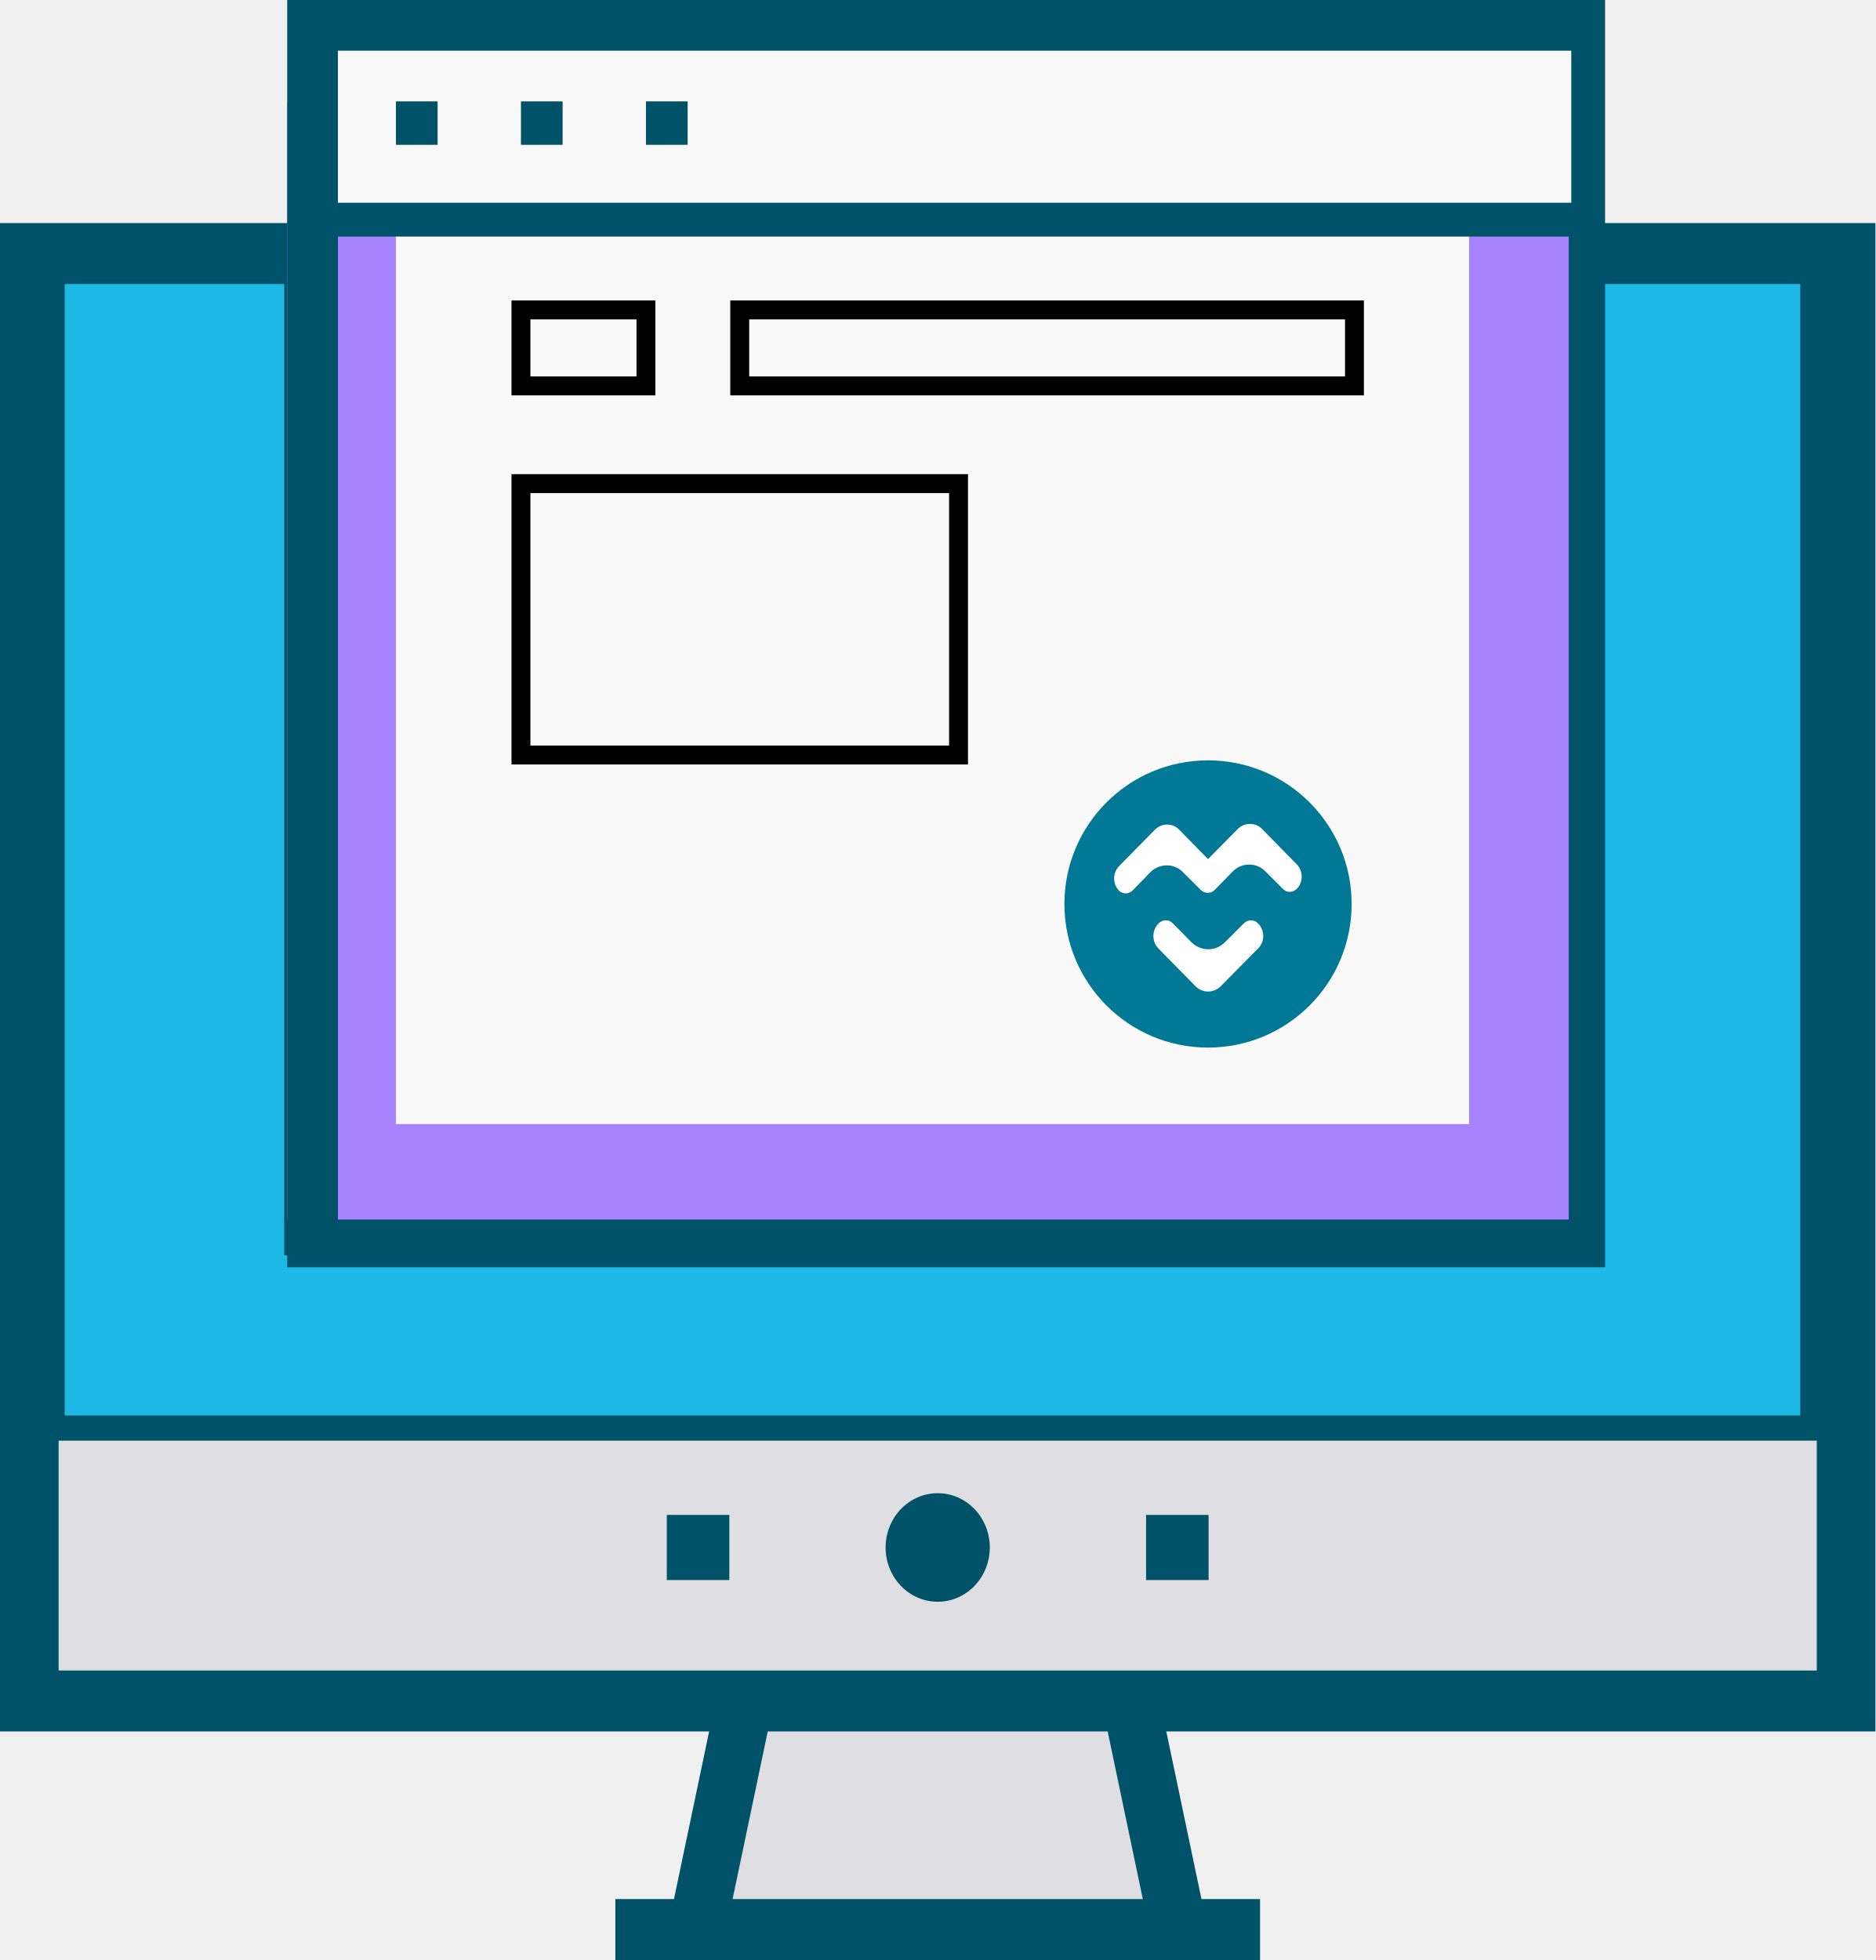
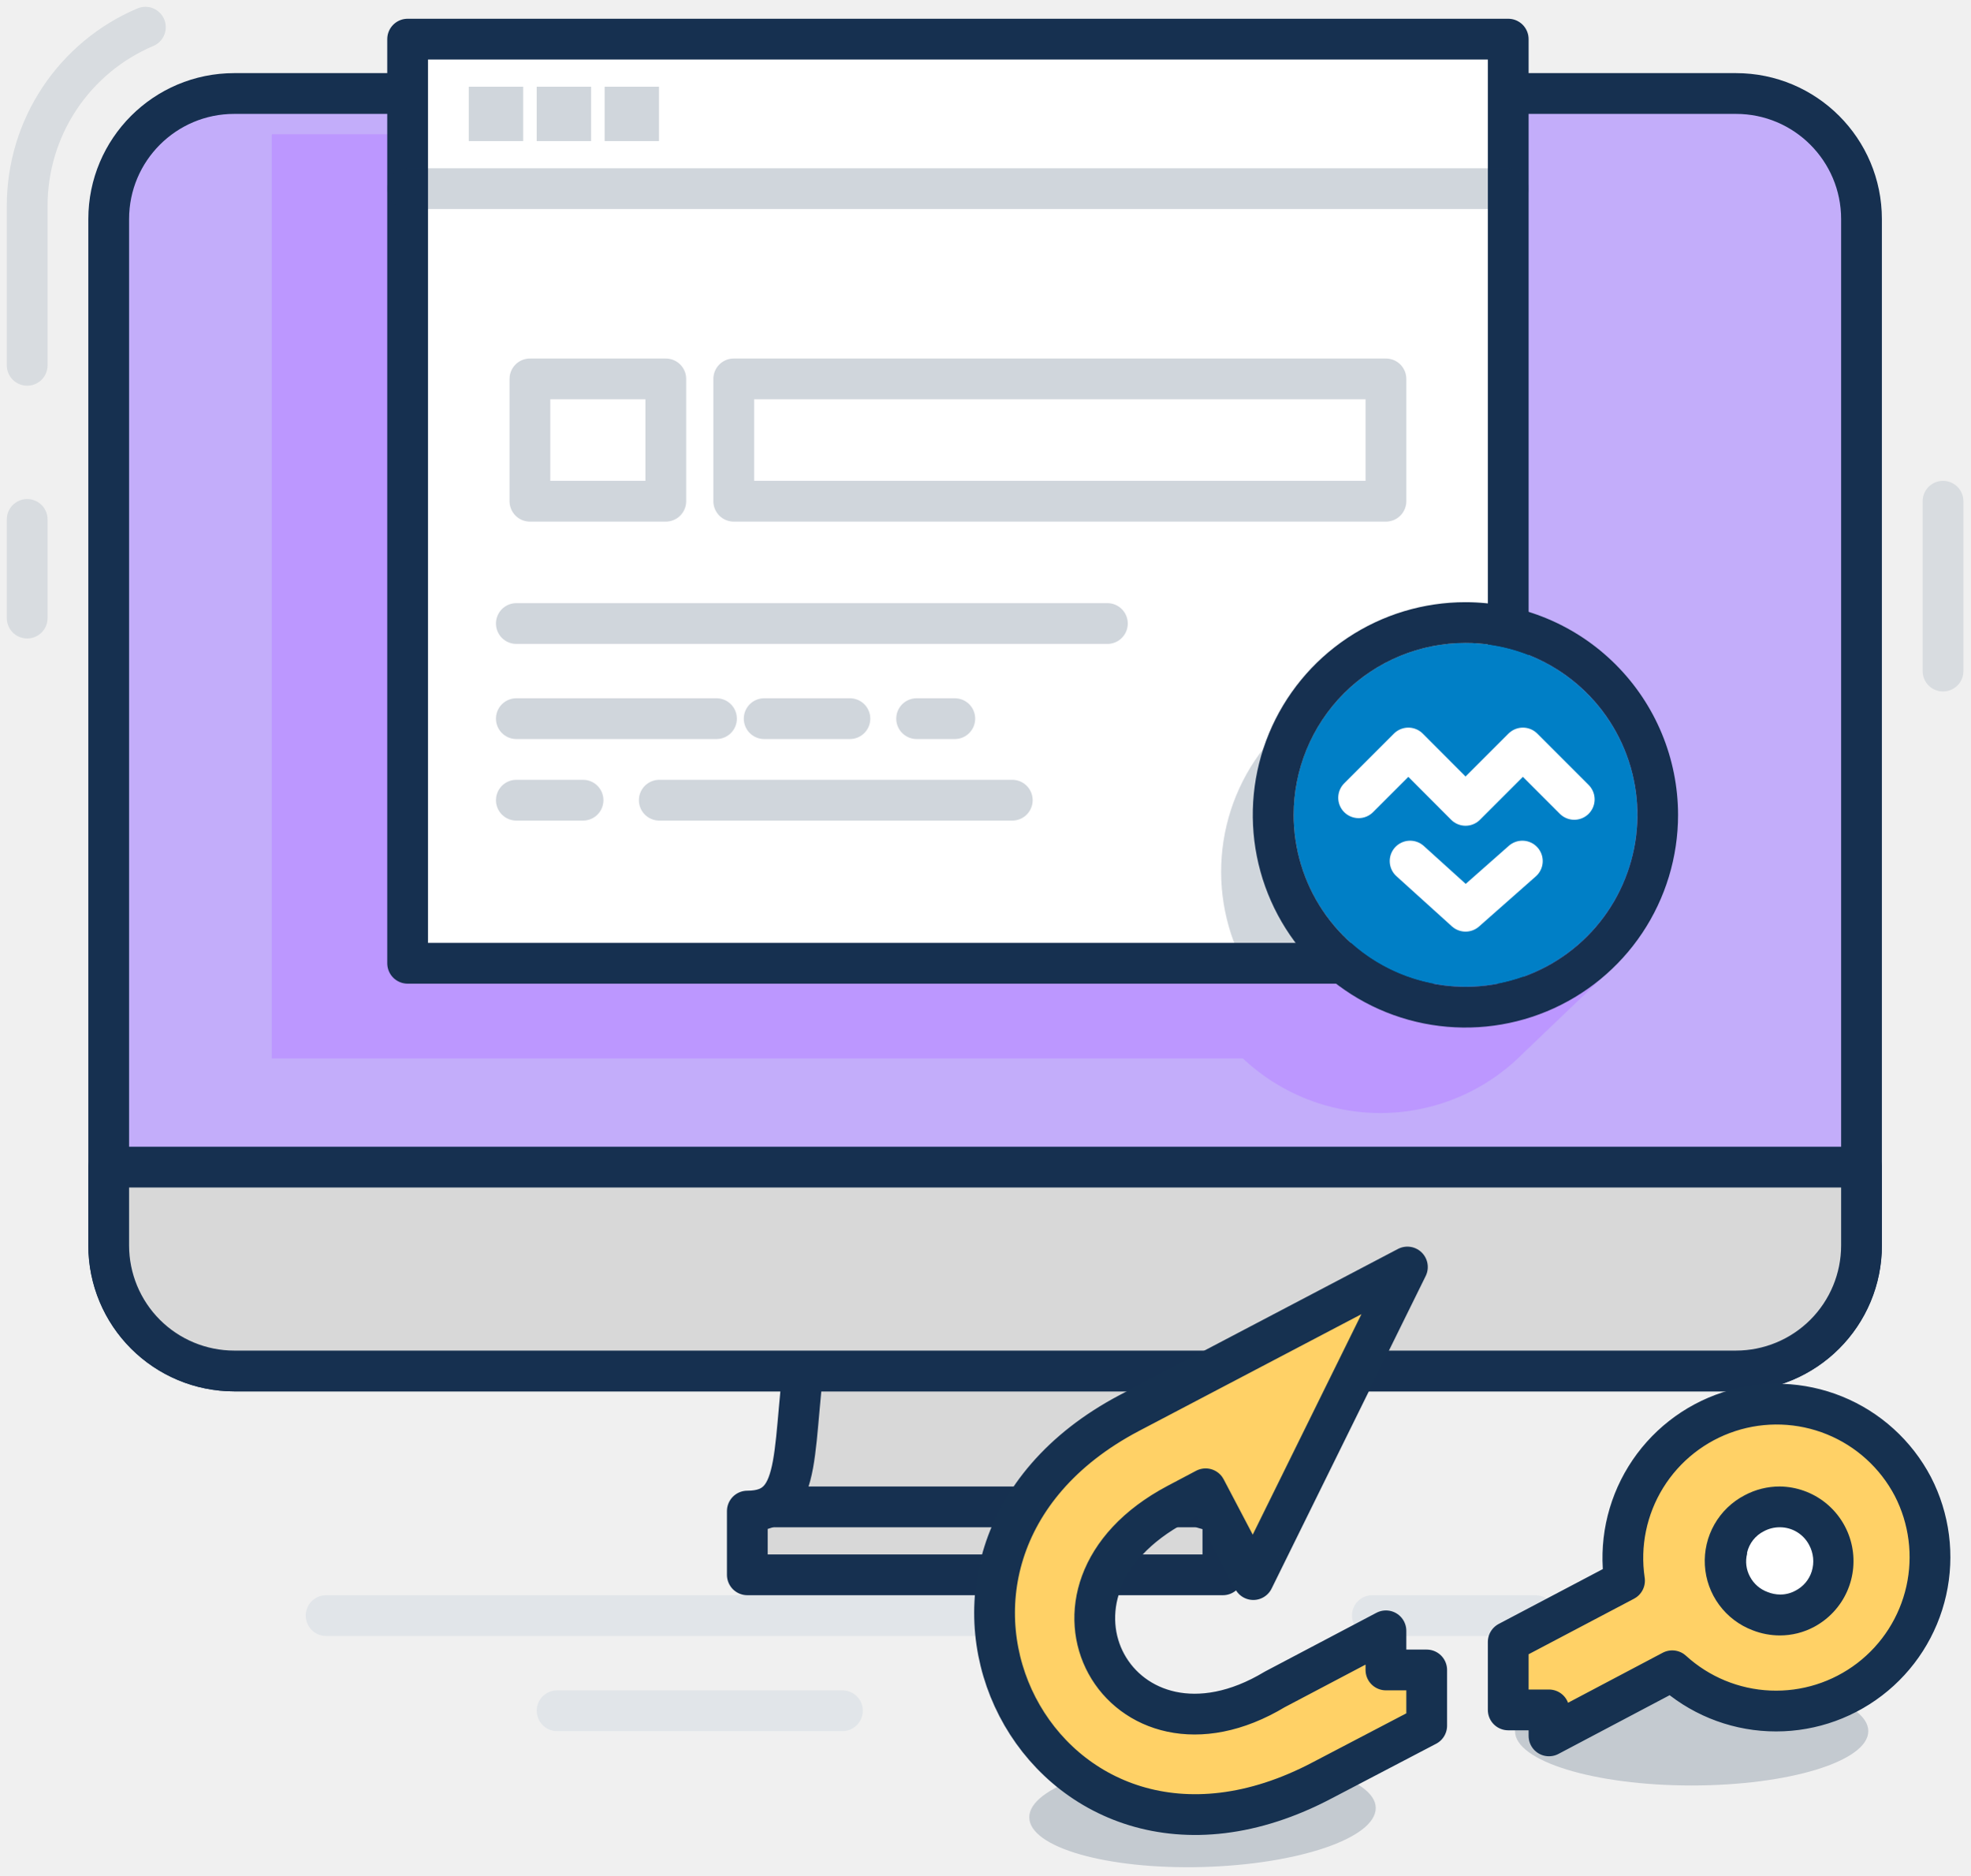
- <svg xmlns="http://www.w3.org/2000/svg" width="111" height="116" viewBox="0 0 111 116">
-   <g fill="none" fill-rule="evenodd">
-     <path fill="#DFDFE3" fill-rule="nonzero" d="M69.683 114.073H41.317l2.767-13.493h22.832zM1.85 14.487h107.3v86.093H1.85z" />
-     <path fill="#1EB8E7" fill-rule="nonzero" stroke="#005268" stroke-width="1.492" d="M3.083 15.772H107.3v68.746H3.083z" />
-     <ellipse cx="55.5" cy="91.585" fill="#005268" fill-rule="nonzero" rx="3.083" ry="3.212" />
-     <path fill="#FFF" fill-rule="nonzero" d="M18.5 17.057h73.383v53.969H18.5z" />
-     <path fill="#005268" fill-rule="nonzero" d="M111 102.474V13.202H0v89.272h41.972l-2.081 9.92h-3.47V116h38.157v-3.607H71.11l-2.08-9.919H111zm-67.64 9.92l2.08-9.92h20.12l2.08 9.92H43.36zM3.468 16.808h13.354v57.486h77.18V16.809h13.528v82.058H3.47V16.809z" />
-     <path fill="#005268" fill-rule="nonzero" d="M39.467 89.658h3.7v3.855h-3.7zM67.833 89.658h3.7v3.855h-3.7z" />
-     <path fill="#193651" fill-rule="nonzero" d="M30.833 27.979H64.75v3.855H30.833zM69.683 27.98h10.484v3.854H69.683zM43.783 40.829h36.384v3.855H43.783zM30.833 40.829h7.4v3.855h-7.4z" />
-     <path fill="#A682FF" fill-rule="nonzero" d="M17 6h75.85v66.176H17z" />
-     <path fill="#F9F9F9" fill-rule="nonzero" d="M23.433 12.56H86.95v53.969H23.433z" />
-     <path fill="#F9F9F9" fill-rule="nonzero" d="M17.267.285h75.85v12.85h-75.85z" />
-     <path fill="#005268" fill-rule="nonzero" d="M17 0v75h78V0H17zm76 73H20V14h73v59zM20 12V3h73v9H20z" />
-     <path fill="#005268" fill-rule="nonzero" d="M23.433 6H25.9v2.57h-2.467zM30.833 6H33.3v2.57h-2.467zM38.233 6H40.7v2.57h-2.467z" />
-     <path stroke="#000" stroke-width="1.119" d="M30.833 28.622h25.9v16.062h-25.9zM43.783 18.342h36.384v4.497H43.783zM30.833 18.342h7.4v4.497h-7.4z" />
-     <path fill="#FFF" d="M71.5 46a7.5 7.5 0 1 0 0 15 7.5 7.5 0 0 0 0-15z" />
-     <path fill="#007896" fill-rule="nonzero" d="M71.5 45a8.5 8.5 0 1 0 0 17 8.5 8.5 0 0 0 0-17zm2.938 11.156l-2.189 2.216c-.197.198-.464.31-.744.313a1.063 1.063 0 0 1-.743-.313l-2.179-2.216a1.063 1.063 0 0 1 0-1.514.58.58 0 0 1 .829 0l1.105 1.121a1.392 1.392 0 0 0 1.987 0l1.121-1.12a.58.58 0 0 1 .829 0 1.062 1.062 0 0 1-.006 1.513h-.01zm2.3-3.543a.568.568 0 0 1-.404.17.531.531 0 0 1-.387-.16l-1.063-1.062a1.323 1.323 0 0 0-.946-.393c-.367-.001-.72.146-.977.409l-1.063 1.089a.568.568 0 0 1-.53.16.531.531 0 0 1-.298-.155l-1.063-1.062a1.323 1.323 0 0 0-.945-.393c-.368-.001-.72.146-.978.409l-1.062 1.089a.568.568 0 0 1-.792 0 1.062 1.062 0 0 1 0-1.45l2.125-2.157c.191-.197.454-.308.728-.309.262 0 .513.105.696.293l1.721 1.753 1.753-1.775a1.02 1.02 0 0 1 .728-.308.972.972 0 0 1 .707.292l2.087 2.125c.368.414.356 1.04-.026 1.44l-.01-.005z" />
-   </g>
+ <svg xmlns="http://www.w3.org/2000/svg" width="145" height="138" viewBox="0 0 145 138" fill="none">
+   <path d="M24 118.88H76" stroke="#E1E5E9" stroke-width="3" stroke-linecap="round" stroke-linejoin="round" />
+   <path d="M101 118.88H113" stroke="#E1E5E9" stroke-width="3" stroke-linecap="round" stroke-linejoin="round" />
+   <path d="M90 111.19V115.88H55V111.19C59.32 111.19 58.14 106.5 59.49 97.88H85.49C86.86 107.11 85.68 111.19 90 111.19Z" fill="#D8D8D8" stroke="#163050" stroke-width="3" stroke-linecap="round" stroke-linejoin="round" />
+   <path opacity="0.4" d="M2 45.48V38.22" stroke="#B5BFC7" stroke-width="3" stroke-linecap="round" stroke-linejoin="round" />
+   <path opacity="0.4" d="M143 36.88V49.38" stroke="#B5BFC7" stroke-width="3" stroke-linecap="round" stroke-linejoin="round" />
+   <path opacity="0.4" d="M2 26.88V15.12C2.002 12.321 2.828 9.584 4.375 7.251C5.923 4.918 8.122 3.091 10.7 2" stroke="#B5BFC7" stroke-width="3" stroke-linecap="round" stroke-linejoin="round" />
+   <path d="M127.76 6.88H17.24C12.137 6.88 8 11.017 8 16.12V91.64C8 96.743 12.137 100.88 17.24 100.88H127.76C132.863 100.88 137 96.743 137 91.64V16.12C137 11.017 132.863 6.88 127.76 6.88Z" fill="#C3ADFA" stroke="#163050" stroke-width="3" stroke-linecap="round" stroke-linejoin="round" />
+   <path d="M137 85.88V91.64C137 94.091 136.027 96.441 134.294 98.174C132.561 99.906 130.211 100.88 127.76 100.88H17.24C14.789 100.88 12.439 99.906 10.706 98.174C8.973 96.441 8 94.091 8 91.64V85.88H137Z" fill="#D8D8D8" stroke="#163050" stroke-width="3" stroke-linecap="round" stroke-linejoin="round" />
+   <path d="M91.16 56.72C88.394 59.486 86.84 63.238 86.84 67.15C86.84 71.062 88.394 74.814 91.16 77.58C93.926 80.346 97.678 81.9 101.59 81.9C105.502 81.9 109.254 80.346 112.02 77.58L118.5 71.38C127.63 62.58 106.7 41.81 97.64 50.52L91.16 56.72Z" fill="#BC97FF" />
+   <path d="M57 110.88H88" stroke="#163050" stroke-width="3" stroke-linecap="round" stroke-linejoin="round" />
+   <path d="M97 9.88H20V77.88H97V9.88Z" fill="#BC97FF" />
+   <path d="M111 2.88H30V70.88H111V2.88Z" fill="white" />
+   <path opacity="0.2" d="M110 46.26V70.88H91.5C90.074 68.103 89.566 64.945 90.049 61.861C90.532 58.778 91.982 55.927 94.19 53.72L100.63 47.57C103.12 45.15 106.55 45.01 110 46.26Z" fill="#163050" />
+   <path d="M111 2.88H30V70.88H111V2.88Z" stroke="#163050" stroke-width="3" stroke-linecap="round" stroke-linejoin="round" />
+   <path opacity="0.2" d="M30 13.88H111" stroke="#163050" stroke-width="3" stroke-linecap="round" stroke-linejoin="round" />
+   <path opacity="0.2" d="M38.5 6.38H34.5V10.38H38.5V6.38Z" fill="#163050" />
+   <path opacity="0.2" d="M43.5 6.38H39.5V10.38H43.5V6.38Z" fill="#163050" />
+   <path opacity="0.2" d="M48.5 6.38H44.5V10.38H48.5V6.38Z" fill="#163050" />
+   <path opacity="0.2" d="M102 27.88H54V36.88H102V27.88Z" fill="white" stroke="#163050" stroke-width="3" stroke-linecap="round" stroke-linejoin="round" />
+   <path opacity="0.2" d="M49 27.88H39V36.88H49V27.88Z" fill="white" stroke="#163050" stroke-width="3" stroke-linecap="round" stroke-linejoin="round" />
+   <path opacity="0.2" d="M48.52 58.88H74.5M38 45.88H81.5H38ZM38 52.88H52.73H38ZM56.24 52.88H62.55H56.24ZM67.46 52.88H70.27H67.46ZM38 58.88H42.91H38Z" stroke="#163050" stroke-width="3" stroke-linecap="round" stroke-linejoin="round" />
+   <path d="M107.86 72.61C114.846 72.61 120.51 66.947 120.51 59.96C120.51 52.974 114.846 47.31 107.86 47.31C100.874 47.31 95.21 52.974 95.21 59.96C95.21 66.947 100.874 72.61 107.86 72.61Z" fill="#007FC6" />
+   <path d="M99.99 58.7L103.65 55.04L107.86 59.26L112.08 55.04L115.86 58.82" stroke="white" stroke-width="3" stroke-linecap="round" stroke-linejoin="round" />
+   <path d="M103.78 63.36L107.86 67.05L112.04 63.36" stroke="white" stroke-width="3" stroke-linecap="round" stroke-linejoin="round" />
+   <path d="M107.86 47.31C110.362 47.31 112.808 48.052 114.888 49.442C116.968 50.832 118.59 52.808 119.547 55.119C120.504 57.431 120.755 59.974 120.267 62.428C119.779 64.882 118.574 67.136 116.805 68.905C115.036 70.674 112.782 71.879 110.328 72.367C107.874 72.855 105.331 72.605 103.019 71.647C100.708 70.69 98.732 69.068 97.342 66.988C95.952 64.908 95.21 62.462 95.21 59.96C95.21 56.605 96.543 53.388 98.915 51.015C101.287 48.643 104.505 47.31 107.86 47.31ZM107.86 44.31C104.764 44.308 101.738 45.224 99.163 46.943C96.588 48.661 94.58 51.105 93.394 53.964C92.208 56.824 91.897 59.971 92.499 63.007C93.102 66.044 94.592 68.833 96.78 71.023C98.969 73.212 101.757 74.704 104.793 75.309C107.829 75.913 110.976 75.604 113.837 74.42C116.697 73.236 119.142 71.23 120.862 68.656C122.582 66.082 123.5 63.056 123.5 59.96C123.495 55.811 121.844 51.834 118.91 48.9C115.977 45.966 111.999 44.315 107.85 44.31H107.86Z" fill="#163050" />
+   <path opacity="0.2" d="M101.25 133.04C101.25 135.25 95.54 137.19 88.5 137.38C81.46 137.57 75.75 135.93 75.75 133.72C75.75 131.51 81.5 129.57 88.5 129.38C95.5 129.19 101.25 130.83 101.25 133.04Z" fill="#163050" />
+   <path opacity="0.2" d="M124.5 131.38C131.68 131.38 137.5 129.589 137.5 127.38C137.5 125.171 131.68 123.38 124.5 123.38C117.32 123.38 111.5 125.171 111.5 127.38C111.5 129.589 117.32 131.38 124.5 131.38Z" fill="#163050" />
+   <path d="M140.78 109.38C139.537 107.011 137.496 105.159 135.018 104.152C132.539 103.145 129.785 103.048 127.242 103.879C124.699 104.709 122.533 106.413 121.126 108.689C119.72 110.964 119.165 113.664 119.56 116.31L111 120.82V125.82H114V127.73L123.07 122.94C125.033 124.733 127.564 125.778 130.22 125.893C132.876 126.009 135.488 125.186 137.599 123.57C139.71 121.954 141.185 119.647 141.766 117.053C142.348 114.459 141.999 111.743 140.78 109.38ZM102 120L93.82 124.31C82.5 131.12 74.5 117.08 86.63 110.66L88.73 109.55L92.24 116.23L103.58 93.23L83.1 103.98C62.86 114.66 76.68 141.92 97.35 130.98L105 126.98V122.88H102V120Z" fill="#FFD166" stroke="#163150" stroke-width="3" stroke-linecap="round" stroke-linejoin="round" />
+   <path d="M131.01 118.88C130.514 118.881 130.022 118.789 129.56 118.61C128.654 118.281 127.905 117.624 127.46 116.77C127.003 115.926 126.881 114.94 127.12 114.01C127.244 113.456 127.487 112.935 127.832 112.484C128.178 112.034 128.617 111.664 129.12 111.4C129.577 111.153 130.079 110.999 130.597 110.948C131.114 110.897 131.636 110.949 132.133 111.102C132.63 111.255 133.092 111.504 133.491 111.837C133.891 112.17 134.22 112.579 134.46 113.04C134.71 113.508 134.865 114.022 134.915 114.551C134.964 115.08 134.908 115.613 134.75 116.12C134.492 116.917 133.991 117.614 133.316 118.111C132.641 118.608 131.828 118.88 130.99 118.89L131.01 118.88Z" fill="white" />
+   <path d="M131 112.38C131.444 112.381 131.879 112.504 132.258 112.735C132.637 112.966 132.946 113.296 133.15 113.69C133.308 113.983 133.406 114.304 133.439 114.636C133.472 114.967 133.438 115.302 133.34 115.62C133.245 115.927 133.088 116.212 132.88 116.458C132.672 116.703 132.417 116.905 132.13 117.05C131.789 117.235 131.408 117.331 131.02 117.33C130.705 117.328 130.393 117.267 130.1 117.15C129.536 116.948 129.068 116.541 128.79 116.01C128.512 115.496 128.437 114.896 128.58 114.33V114.24C128.659 113.903 128.81 113.588 129.025 113.316C129.239 113.045 129.511 112.824 129.82 112.67C130.177 112.479 130.575 112.38 130.98 112.38H131ZM130.98 109.38C130.084 109.379 129.201 109.599 128.41 110.02C127.474 110.504 126.699 111.249 126.178 112.164C125.657 113.08 125.412 114.127 125.473 115.178C125.534 116.23 125.899 117.241 126.524 118.09C127.148 118.938 128.004 119.588 128.99 119.96C129.627 120.21 130.306 120.339 130.99 120.34C131.877 120.341 132.75 120.121 133.53 119.7C134.599 119.122 135.447 118.207 135.94 117.096C136.432 115.985 136.543 114.742 136.253 113.562C135.964 112.382 135.291 111.331 134.341 110.574C133.39 109.817 132.215 109.397 131 109.38H130.98Z" fill="#163150" />
+   <path d="M41 125.88H62" stroke="#E1E5E9" stroke-width="3" stroke-linecap="round" stroke-linejoin="round" />
</svg>
